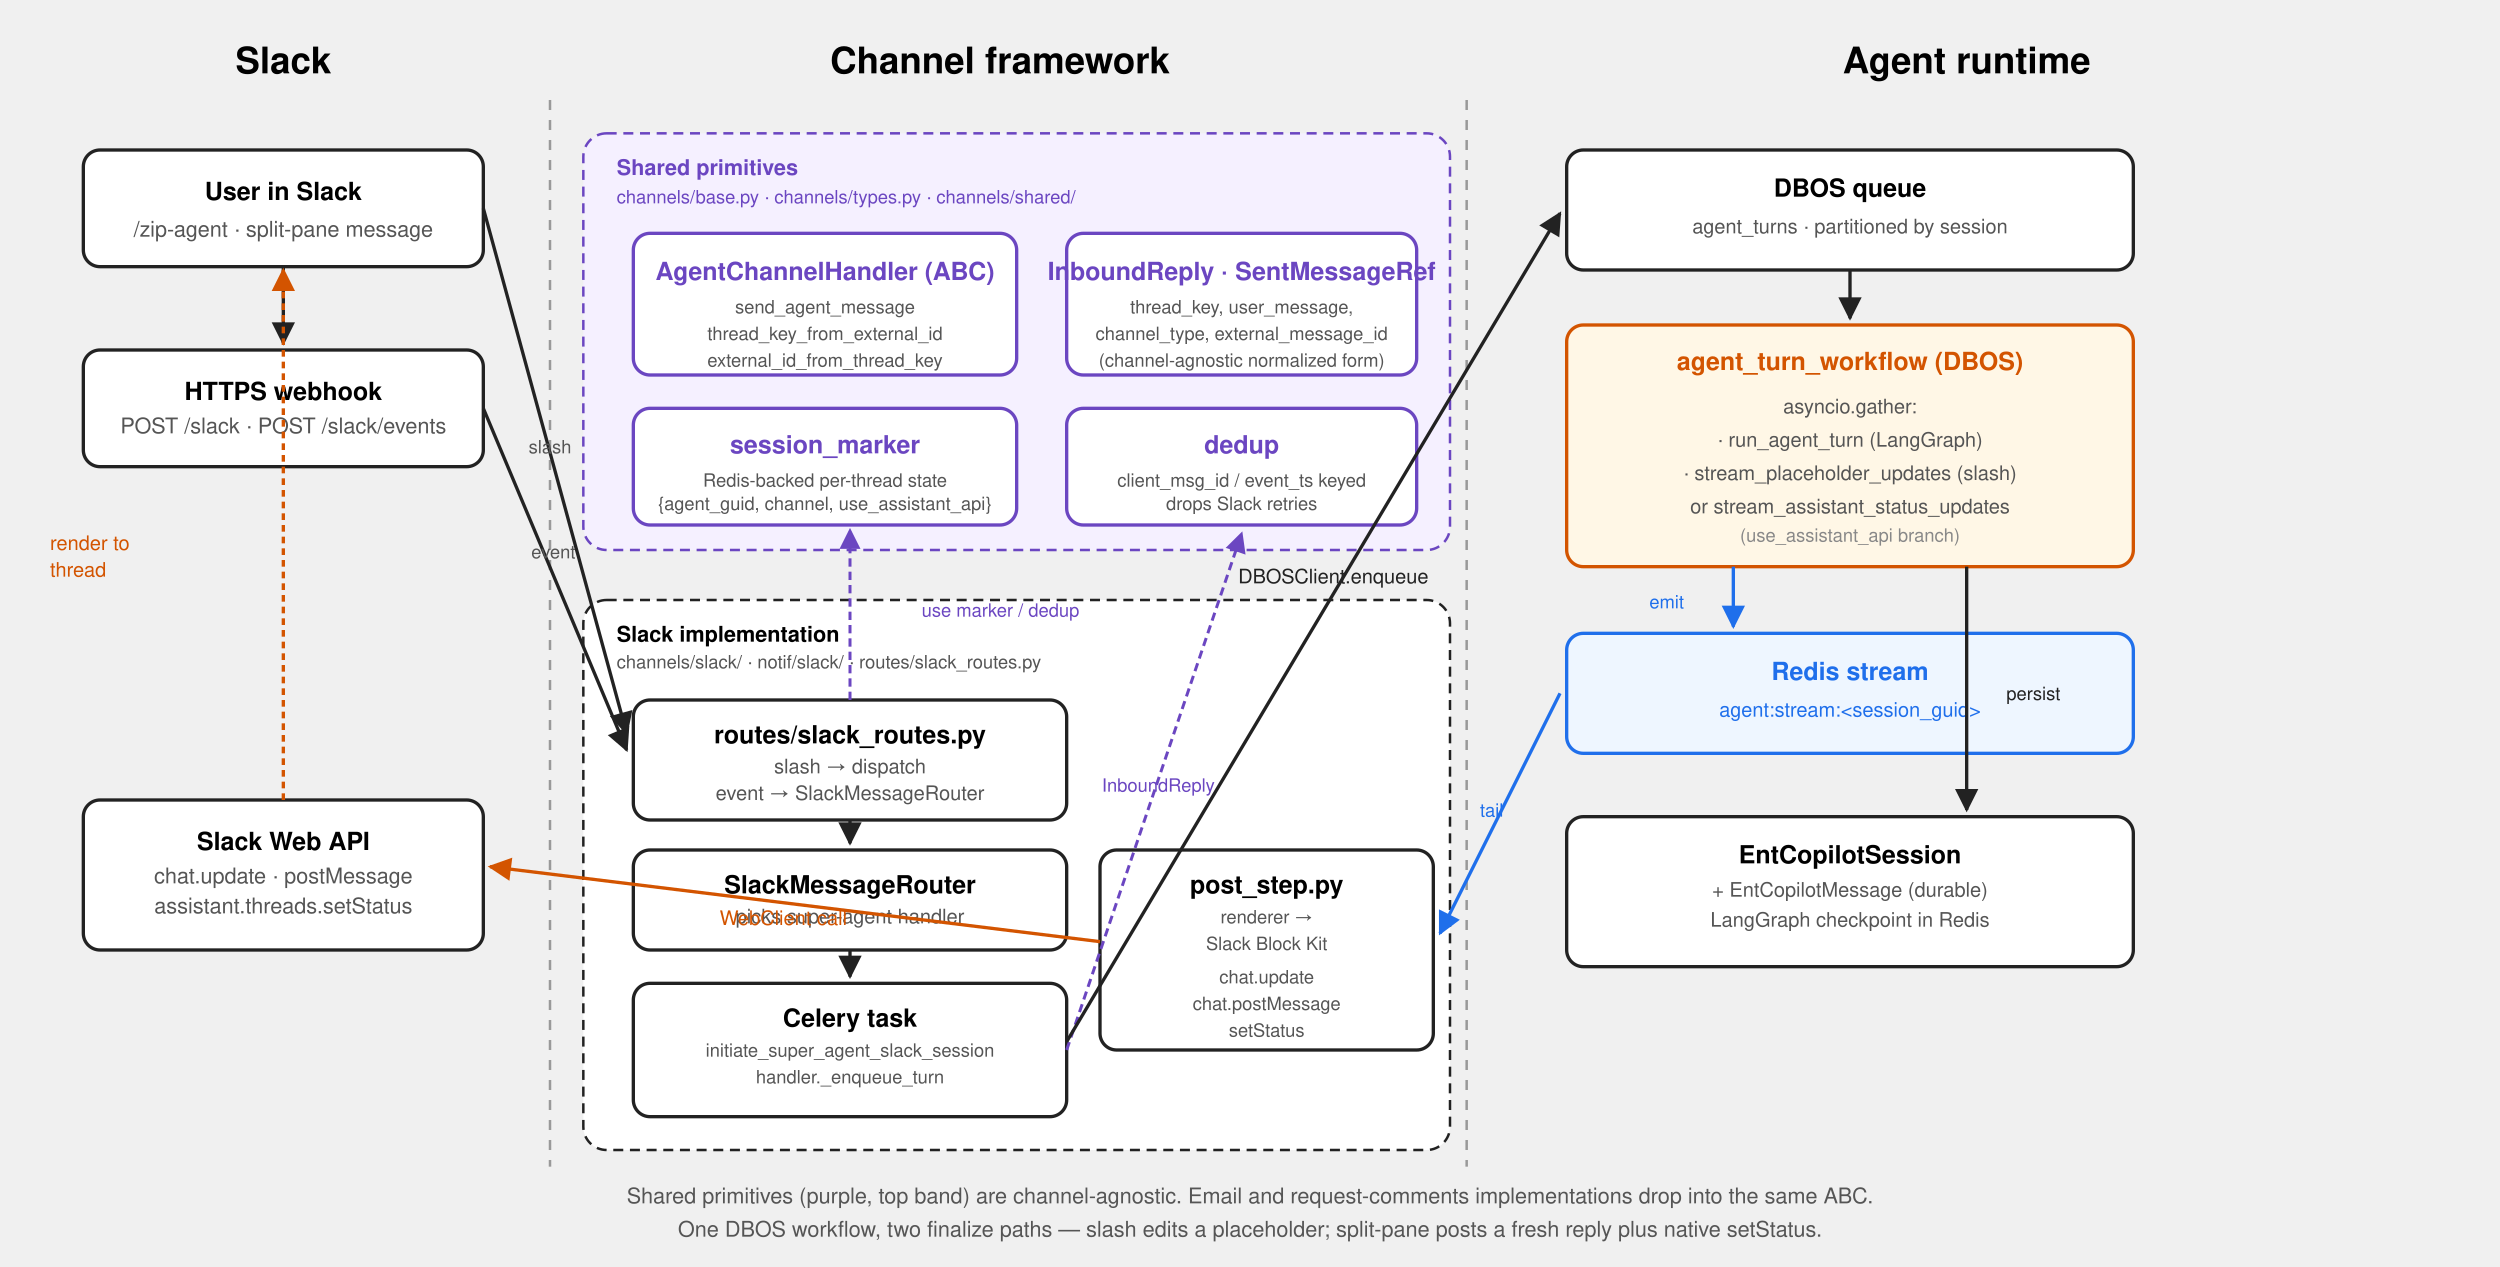
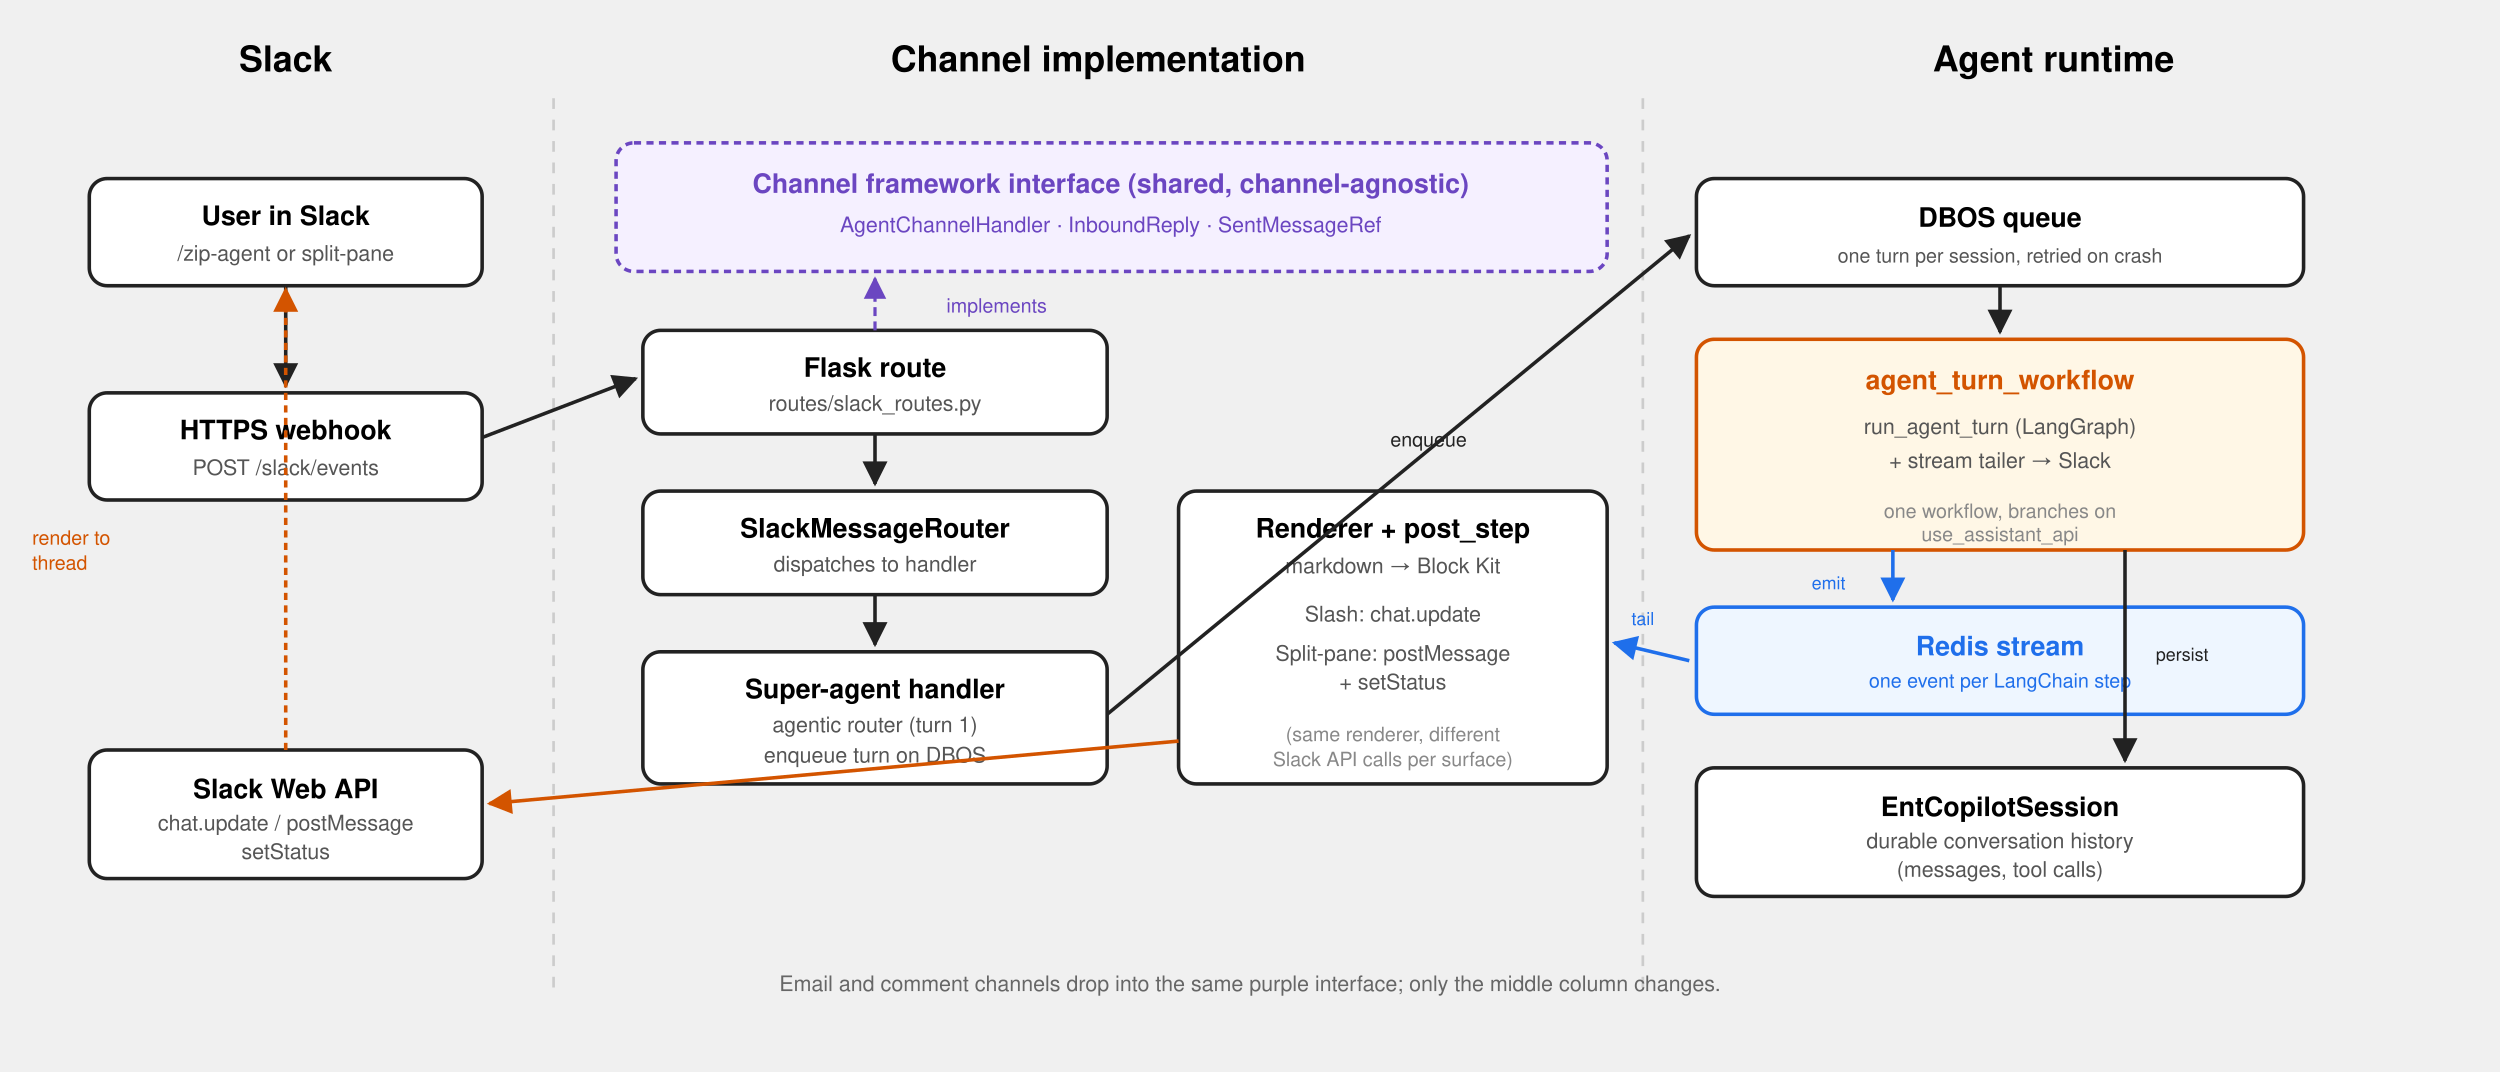
- <svg xmlns="http://www.w3.org/2000/svg" viewBox="0 0 1500 760" font-family="'Helvetica Neue', Helvetica, Arial, sans-serif" font-size="15">
+ <svg xmlns="http://www.w3.org/2000/svg" viewBox="0 0 1400 600" font-family="'Helvetica Neue', Helvetica, Arial, sans-serif" font-size="15">
  <defs>
    <marker id="arrow" viewBox="0 0 10 10" refX="9" refY="5" markerWidth="7" markerHeight="7" orient="auto-start-reverse">
      <path d="M 0 0 L 10 5 L 0 10 z" fill="#222" />
    </marker>
    <marker id="arrow-blue" viewBox="0 0 10 10" refX="9" refY="5" markerWidth="7" markerHeight="7" orient="auto-start-reverse">
      <path d="M 0 0 L 10 5 L 0 10 z" fill="#1f6feb" />
    </marker>
    <marker id="arrow-orange" viewBox="0 0 10 10" refX="9" refY="5" markerWidth="7" markerHeight="7" orient="auto-start-reverse">
      <path d="M 0 0 L 10 5 L 0 10 z" fill="#d35400" />
    </marker>
    <marker id="arrow-purple" viewBox="0 0 10 10" refX="9" refY="5" markerWidth="7" markerHeight="7" orient="auto-start-reverse">
      <path d="M 0 0 L 10 5 L 0 10 z" fill="#6b46c1" />
    </marker>
  </defs>
-   <text x="170" y="44" font-size="22" font-weight="700" text-anchor="middle">Slack</text>
-   <text x="600" y="44" font-size="22" font-weight="700" text-anchor="middle">Channel framework</text>
-   <text x="1180" y="44" font-size="22" font-weight="700" text-anchor="middle">Agent runtime</text>
-   <line x1="330" y1="60" x2="330" y2="700" stroke="#999" stroke-width="1.5" stroke-dasharray="6 6" />
-   <line x1="880" y1="60" x2="880" y2="700" stroke="#999" stroke-width="1.5" stroke-dasharray="6 6" />
-   <rect x="50" y="90" width="240" height="70" rx="10" ry="10" fill="#ffffff" stroke="#222" stroke-width="2" />
-   <text x="170" y="120" text-anchor="middle" font-weight="600">User in Slack</text>
-   <text x="170" y="142" text-anchor="middle" font-size="13" fill="#555">/zip-agent · split-pane message</text>
-   <rect x="50" y="210" width="240" height="70" rx="10" ry="10" fill="#ffffff" stroke="#222" stroke-width="2" />
-   <text x="170" y="240" text-anchor="middle" font-weight="600">HTTPS webhook</text>
-   <text x="170" y="260" text-anchor="middle" font-size="13" fill="#555">POST /slack · POST /slack/events</text>
-   <rect x="50" y="480" width="240" height="90" rx="10" ry="10" fill="#ffffff" stroke="#222" stroke-width="2" />
-   <text x="170" y="510" text-anchor="middle" font-weight="600">Slack Web API</text>
-   <text x="170" y="530" text-anchor="middle" font-size="13" fill="#555">chat.update · postMessage</text>
-   <text x="170" y="548" text-anchor="middle" font-size="13" fill="#555">assistant.threads.setStatus</text>
-   <line x1="170" y1="160" x2="170" y2="206" stroke="#222" stroke-width="2" marker-end="url(#arrow)" />
-   <line x1="170" y1="480" x2="170" y2="162" stroke="#d35400" stroke-width="2" stroke-dasharray="4 3" marker-end="url(#arrow-orange)" />
-   <text x="30" y="330" text-anchor="start" font-size="12" fill="#d35400">render to</text>
-   <text x="30" y="346" text-anchor="start" font-size="12" fill="#d35400">thread</text>
-   <rect x="350" y="80" width="520" height="250" rx="14" ry="14" fill="#f5f0ff" stroke="#6b46c1" stroke-width="1.5" stroke-dasharray="6 4" />
-   <text x="370" y="105" font-size="13" font-weight="700" fill="#6b46c1">Shared primitives</text>
-   <text x="370" y="122" font-size="11" fill="#6b46c1">channels/base.py · channels/types.py · channels/shared/</text>
-   <rect x="380" y="140" width="230" height="85" rx="10" ry="10" fill="#ffffff" stroke="#6b46c1" stroke-width="2" />
-   <text x="495" y="168" text-anchor="middle" font-weight="600" fill="#6b46c1">AgentChannelHandler (ABC)</text>
-   <text x="495" y="188" text-anchor="middle" font-size="11" fill="#555">send_agent_message</text>
-   <text x="495" y="204" text-anchor="middle" font-size="11" fill="#555">thread_key_from_external_id</text>
-   <text x="495" y="220" text-anchor="middle" font-size="11" fill="#555">external_id_from_thread_key</text>
-   <rect x="640" y="140" width="210" height="85" rx="10" ry="10" fill="#ffffff" stroke="#6b46c1" stroke-width="2" />
-   <text x="745" y="168" text-anchor="middle" font-weight="600" fill="#6b46c1">InboundReply · SentMessageRef</text>
-   <text x="745" y="188" text-anchor="middle" font-size="11" fill="#555">thread_key, user_message,</text>
-   <text x="745" y="204" text-anchor="middle" font-size="11" fill="#555">channel_type, external_message_id</text>
-   <text x="745" y="220" text-anchor="middle" font-size="11" fill="#555">(channel-agnostic normalized form)</text>
-   <rect x="380" y="245" width="230" height="70" rx="10" ry="10" fill="#ffffff" stroke="#6b46c1" stroke-width="2" />
-   <text x="495" y="272" text-anchor="middle" font-weight="600" fill="#6b46c1">session_marker</text>
-   <text x="495" y="292" text-anchor="middle" font-size="11" fill="#555">Redis-backed per-thread state</text>
-   <text x="495" y="306" text-anchor="middle" font-size="11" fill="#555">{agent_guid, channel, use_assistant_api}</text>
-   <rect x="640" y="245" width="210" height="70" rx="10" ry="10" fill="#ffffff" stroke="#6b46c1" stroke-width="2" />
-   <text x="745" y="272" text-anchor="middle" font-weight="600" fill="#6b46c1">dedup</text>
-   <text x="745" y="292" text-anchor="middle" font-size="11" fill="#555">client_msg_id / event_ts keyed</text>
-   <text x="745" y="306" text-anchor="middle" font-size="11" fill="#555">drops Slack retries</text>
-   <rect x="350" y="360" width="520" height="330" rx="14" ry="14" fill="#ffffff" stroke="#222" stroke-width="1.5" stroke-dasharray="6 4" />
-   <text x="370" y="385" font-size="13" font-weight="700">Slack implementation</text>
-   <text x="370" y="401" font-size="11" fill="#555">channels/slack/ · notif/slack/ · routes/slack_routes.py</text>
-   <rect x="380" y="420" width="260" height="72" rx="10" ry="10" fill="#ffffff" stroke="#222" stroke-width="2" />
-   <text x="510" y="446" text-anchor="middle" font-weight="600">routes/slack_routes.py</text>
-   <text x="510" y="464" text-anchor="middle" font-size="12" fill="#555">slash → dispatch</text>
-   <text x="510" y="480" text-anchor="middle" font-size="12" fill="#555">event → SlackMessageRouter</text>
-   <rect x="380" y="510" width="260" height="60" rx="10" ry="10" fill="#ffffff" stroke="#222" stroke-width="2" />
-   <text x="510" y="536" text-anchor="middle" font-weight="600">SlackMessageRouter</text>
-   <text x="510" y="554" text-anchor="middle" font-size="12" fill="#555">picks super-agent handler</text>
-   <rect x="380" y="590" width="260" height="80" rx="10" ry="10" fill="#ffffff" stroke="#222" stroke-width="2" />
-   <text x="510" y="616" text-anchor="middle" font-weight="600">Celery task</text>
-   <text x="510" y="634" text-anchor="middle" font-size="11" fill="#555">initiate_super_agent_slack_session</text>
-   <text x="510" y="650" text-anchor="middle" font-size="11" fill="#555">handler._enqueue_turn</text>
-   <rect x="660" y="510" width="200" height="120" rx="10" ry="10" fill="#ffffff" stroke="#222" stroke-width="2" />
-   <text x="760" y="536" text-anchor="middle" font-weight="600">post_step.py</text>
-   <text x="760" y="554" text-anchor="middle" font-size="11" fill="#555">renderer →</text>
-   <text x="760" y="570" text-anchor="middle" font-size="11" fill="#555">Slack Block Kit</text>
-   <text x="760" y="590" text-anchor="middle" font-size="11" fill="#555">chat.update</text>
-   <text x="760" y="606" text-anchor="middle" font-size="11" fill="#555">chat.postMessage</text>
-   <text x="760" y="622" text-anchor="middle" font-size="11" fill="#555">setStatus</text>
-   <line x1="290" y1="125" x2="376" y2="440" stroke="#222" stroke-width="2" marker-end="url(#arrow)" />
-   <text x="330" y="272" text-anchor="middle" font-size="11" fill="#555">slash</text>
-   <line x1="290" y1="245" x2="376" y2="450" stroke="#222" stroke-width="2" marker-end="url(#arrow)" />
-   <text x="332" y="335" text-anchor="middle" font-size="11" fill="#555">event</text>
-   <line x1="510" y1="492" x2="510" y2="506" stroke="#222" stroke-width="2" marker-end="url(#arrow)" />
-   <line x1="510" y1="570" x2="510" y2="586" stroke="#222" stroke-width="2" marker-end="url(#arrow)" />
-   <line x1="510" y1="420" x2="510" y2="318" stroke="#6b46c1" stroke-width="1.8" stroke-dasharray="5 3" marker-end="url(#arrow-purple)" />
-   <text x="553" y="370" text-anchor="start" font-size="11" fill="#6b46c1">use marker / dedup</text>
-   <line x1="640" y1="630" x2="745" y2="320" stroke="#6b46c1" stroke-width="1.8" stroke-dasharray="5 3" marker-end="url(#arrow-purple)" />
-   <text x="695" y="475" text-anchor="middle" font-size="11" fill="#6b46c1">InboundReply</text>
-   <rect x="940" y="90" width="340" height="72" rx="10" ry="10" fill="#ffffff" stroke="#222" stroke-width="2" />
-   <text x="1110" y="118" text-anchor="middle" font-weight="600">DBOS queue</text>
-   <text x="1110" y="140" text-anchor="middle" font-size="12" fill="#555">agent_turns · partitioned by session</text>
-   <rect x="940" y="195" width="340" height="145" rx="10" ry="10" fill="#fff7e6" stroke="#d35400" stroke-width="2" />
-   <text x="1110" y="222" text-anchor="middle" font-weight="700" fill="#d35400">agent_turn_workflow (DBOS)</text>
-   <text x="1110" y="248" text-anchor="middle" font-size="12" fill="#555">asyncio.gather:</text>
-   <text x="1110" y="268" text-anchor="middle" font-size="12" fill="#555">· run_agent_turn (LangGraph)</text>
-   <text x="1110" y="288" text-anchor="middle" font-size="12" fill="#555">· stream_placeholder_updates   (slash)</text>
-   <text x="1110" y="308" text-anchor="middle" font-size="12" fill="#555">  or stream_assistant_status_updates</text>
-   <text x="1110" y="325" text-anchor="middle" font-size="11" fill="#888">(use_assistant_api branch)</text>
-   <rect x="940" y="380" width="340" height="72" rx="10" ry="10" fill="#eef6ff" stroke="#1f6feb" stroke-width="2" />
-   <text x="1110" y="408" text-anchor="middle" font-weight="600" fill="#1f6feb">Redis stream</text>
-   <text x="1110" y="430" text-anchor="middle" font-size="12" fill="#1f6feb">agent:stream:&lt;session_guid&gt;</text>
-   <rect x="940" y="490" width="340" height="90" rx="10" ry="10" fill="#ffffff" stroke="#222" stroke-width="2" />
-   <text x="1110" y="518" text-anchor="middle" font-weight="600">EntCopilotSession</text>
-   <text x="1110" y="538" text-anchor="middle" font-size="12" fill="#555">+ EntCopilotMessage (durable)</text>
-   <text x="1110" y="556" text-anchor="middle" font-size="12" fill="#555">LangGraph checkpoint in Redis</text>
-   <line x1="640" y1="625" x2="936" y2="128" stroke="#222" stroke-width="2" marker-end="url(#arrow)" />
-   <text x="800" y="350" text-anchor="middle" font-size="12" fill="#222">DBOSClient.enqueue</text>
-   <line x1="1110" y1="162" x2="1110" y2="191" stroke="#222" stroke-width="2" marker-end="url(#arrow)" />
-   <line x1="1040" y1="340" x2="1040" y2="376" stroke="#1f6feb" stroke-width="2" marker-end="url(#arrow-blue)" />
-   <text x="1000" y="365" text-anchor="middle" font-size="11" fill="#1f6feb">emit</text>
-   <line x1="1180" y1="340" x2="1180" y2="486" stroke="#222" stroke-width="2" marker-end="url(#arrow)" />
-   <text x="1220" y="420" text-anchor="middle" font-size="11" fill="#222">persist</text>
-   <line x1="936" y1="416" x2="864" y2="560" stroke="#1f6feb" stroke-width="2" marker-end="url(#arrow-blue)" />
-   <text x="895" y="490" text-anchor="middle" font-size="11" fill="#1f6feb">tail</text>
-   <line x1="660" y1="565" x2="294" y2="520" stroke="#d35400" stroke-width="2" marker-end="url(#arrow-orange)" />
-   <text x="470" y="555" text-anchor="middle" font-size="12" fill="#d35400">WebClient call</text>
-   <text x="750" y="722" text-anchor="middle" font-size="13" fill="#555">
-     Shared primitives (purple, top band) are channel-agnostic. Email and request-comments implementations drop into the same ABC.
-   </text>
-   <text x="750" y="742" text-anchor="middle" font-size="13" fill="#555">
-     One DBOS workflow, two finalize paths — slash edits a placeholder; split-pane posts a fresh reply plus native setStatus.
-   </text>
+   <text x="160" y="40" font-size="20" font-weight="700" text-anchor="middle">Slack</text>
+   <text x="615" y="40" font-size="20" font-weight="700" text-anchor="middle">Channel implementation</text>
+   <text x="1150" y="40" font-size="20" font-weight="700" text-anchor="middle">Agent runtime</text>
+   <line x1="310" y1="55" x2="310" y2="555" stroke="#ccc" stroke-width="1.5" stroke-dasharray="6 6" />
+   <line x1="920" y1="55" x2="920" y2="555" stroke="#ccc" stroke-width="1.5" stroke-dasharray="6 6" />
+   <rect x="50" y="100" width="220" height="60" rx="10" ry="10" fill="#ffffff" stroke="#222" stroke-width="2" />
+   <text x="160" y="126" text-anchor="middle" font-weight="600">User in Slack</text>
+   <text x="160" y="146" text-anchor="middle" font-size="12" fill="#555">/zip-agent or split-pane</text>
+   <rect x="50" y="220" width="220" height="60" rx="10" ry="10" fill="#ffffff" stroke="#222" stroke-width="2" />
+   <text x="160" y="246" text-anchor="middle" font-weight="600">HTTPS webhook</text>
+   <text x="160" y="266" text-anchor="middle" font-size="12" fill="#555">POST /slack/events</text>
+   <rect x="50" y="420" width="220" height="72" rx="10" ry="10" fill="#ffffff" stroke="#222" stroke-width="2" />
+   <text x="160" y="447" text-anchor="middle" font-weight="600">Slack Web API</text>
+   <text x="160" y="465" text-anchor="middle" font-size="12" fill="#555">chat.update / postMessage</text>
+   <text x="160" y="481" text-anchor="middle" font-size="12" fill="#555">setStatus</text>
+   <line x1="160" y1="160" x2="160" y2="216" stroke="#222" stroke-width="2" marker-end="url(#arrow)" />
+   <line x1="160" y1="420" x2="160" y2="162" stroke="#d35400" stroke-width="2" stroke-dasharray="4 3" marker-end="url(#arrow-orange)" />
+   <text x="18" y="305" text-anchor="start" font-size="11" fill="#d35400">render to</text>
+   <text x="18" y="319" text-anchor="start" font-size="11" fill="#d35400">thread</text>
+   <rect x="345" y="80" width="555" height="72" rx="10" ry="10" fill="#f5f0ff" stroke="#6b46c1" stroke-width="2" stroke-dasharray="4 3" />
+   <text x="622" y="108" text-anchor="middle" font-weight="700" fill="#6b46c1">Channel framework interface (shared, channel-agnostic)</text>
+   <text x="622" y="130" text-anchor="middle" font-size="12" fill="#6b46c1">AgentChannelHandler · InboundReply · SentMessageRef</text>
+   <rect x="360" y="185" width="260" height="58" rx="10" ry="10" fill="#ffffff" stroke="#222" stroke-width="2" />
+   <text x="490" y="211" text-anchor="middle" font-weight="600">Flask route</text>
+   <text x="490" y="230" text-anchor="middle" font-size="12" fill="#555">routes/slack_routes.py</text>
+   <rect x="360" y="275" width="260" height="58" rx="10" ry="10" fill="#ffffff" stroke="#222" stroke-width="2" />
+   <text x="490" y="301" text-anchor="middle" font-weight="600">SlackMessageRouter</text>
+   <text x="490" y="320" text-anchor="middle" font-size="12" fill="#555">dispatches to handler</text>
+   <rect x="360" y="365" width="260" height="74" rx="10" ry="10" fill="#ffffff" stroke="#222" stroke-width="2" />
+   <text x="490" y="391" text-anchor="middle" font-weight="600">Super-agent handler</text>
+   <text x="490" y="410" text-anchor="middle" font-size="12" fill="#555">agentic router (turn 1)</text>
+   <text x="490" y="427" text-anchor="middle" font-size="12" fill="#555">enqueue turn on DBOS</text>
+   <rect x="660" y="275" width="240" height="164" rx="10" ry="10" fill="#ffffff" stroke="#222" stroke-width="2" />
+   <text x="780" y="301" text-anchor="middle" font-weight="600">Renderer + post_step</text>
+   <text x="780" y="321" text-anchor="middle" font-size="12" fill="#555">markdown → Block Kit</text>
+   <text x="780" y="348" text-anchor="middle" font-size="12" fill="#555">Slash: chat.update</text>
+   <text x="780" y="370" text-anchor="middle" font-size="12" fill="#555">Split-pane: postMessage</text>
+   <text x="780" y="386" text-anchor="middle" font-size="12" fill="#555">+ setStatus</text>
+   <text x="780" y="415" text-anchor="middle" font-size="11" fill="#888">(same renderer, different</text>
+   <text x="780" y="429" text-anchor="middle" font-size="11" fill="#888">Slack API calls per surface)</text>
+   <line x1="490" y1="243" x2="490" y2="271" stroke="#222" stroke-width="2" marker-end="url(#arrow)" />
+   <line x1="490" y1="333" x2="490" y2="361" stroke="#222" stroke-width="2" marker-end="url(#arrow)" />
+   <line x1="490" y1="185" x2="490" y2="156" stroke="#6b46c1" stroke-width="1.8" stroke-dasharray="5 3" marker-end="url(#arrow-purple)" />
+   <text x="530" y="175" text-anchor="start" font-size="11" fill="#6b46c1">implements</text>
+   <line x1="270" y1="245" x2="356" y2="212" stroke="#222" stroke-width="2" marker-end="url(#arrow)" />
+   <rect x="950" y="100" width="340" height="60" rx="10" ry="10" fill="#ffffff" stroke="#222" stroke-width="2" />
+   <text x="1120" y="127" text-anchor="middle" font-weight="600">DBOS queue</text>
+   <text x="1120" y="147" text-anchor="middle" font-size="11" fill="#555">one turn per session, retried on crash</text>
+   <rect x="950" y="190" width="340" height="118" rx="10" ry="10" fill="#fff7e6" stroke="#d35400" stroke-width="2" />
+   <text x="1120" y="218" text-anchor="middle" font-weight="700" fill="#d35400">agent_turn_workflow</text>
+   <text x="1120" y="243" text-anchor="middle" font-size="12" fill="#555">run_agent_turn (LangGraph)</text>
+   <text x="1120" y="262" text-anchor="middle" font-size="12" fill="#555">+ stream tailer → Slack</text>
+   <text x="1120" y="290" text-anchor="middle" font-size="11" fill="#888">one workflow, branches on</text>
+   <text x="1120" y="303" text-anchor="middle" font-size="11" fill="#888">use_assistant_api</text>
+   <rect x="950" y="340" width="340" height="60" rx="10" ry="10" fill="#eef6ff" stroke="#1f6feb" stroke-width="2" />
+   <text x="1120" y="367" text-anchor="middle" font-weight="600" fill="#1f6feb">Redis stream</text>
+   <text x="1120" y="385" text-anchor="middle" font-size="11" fill="#1f6feb">one event per LangChain step</text>
+   <rect x="950" y="430" width="340" height="72" rx="10" ry="10" fill="#ffffff" stroke="#222" stroke-width="2" />
+   <text x="1120" y="457" text-anchor="middle" font-weight="600">EntCopilotSession</text>
+   <text x="1120" y="475" text-anchor="middle" font-size="12" fill="#555">durable conversation history</text>
+   <text x="1120" y="491" text-anchor="middle" font-size="12" fill="#555">(messages, tool calls)</text>
+   <line x1="620" y1="400" x2="946" y2="132" stroke="#222" stroke-width="2" marker-end="url(#arrow)" />
+   <text x="800" y="250" text-anchor="middle" font-size="11" fill="#222">enqueue</text>
+   <line x1="1120" y1="160" x2="1120" y2="186" stroke="#222" stroke-width="2" marker-end="url(#arrow)" />
+   <line x1="1060" y1="308" x2="1060" y2="336" stroke="#1f6feb" stroke-width="2" marker-end="url(#arrow-blue)" />
+   <text x="1024" y="330" text-anchor="middle" font-size="10" fill="#1f6feb">emit</text>
+   <line x1="1190" y1="308" x2="1190" y2="426" stroke="#222" stroke-width="2" marker-end="url(#arrow)" />
+   <text x="1222" y="370" text-anchor="middle" font-size="10" fill="#222">persist</text>
+   <line x1="946" y1="370" x2="904" y2="360" stroke="#1f6feb" stroke-width="2" marker-end="url(#arrow-blue)" />
+   <text x="920" y="350" text-anchor="middle" font-size="10" fill="#1f6feb">tail</text>
+   <line x1="660" y1="415" x2="274" y2="450" stroke="#d35400" stroke-width="2" marker-end="url(#arrow-orange)" />
+   <text x="700" y="555" text-anchor="middle" font-size="12" fill="#666">Email and comment channels drop into the same purple interface; only the middle column changes.</text>
</svg>
